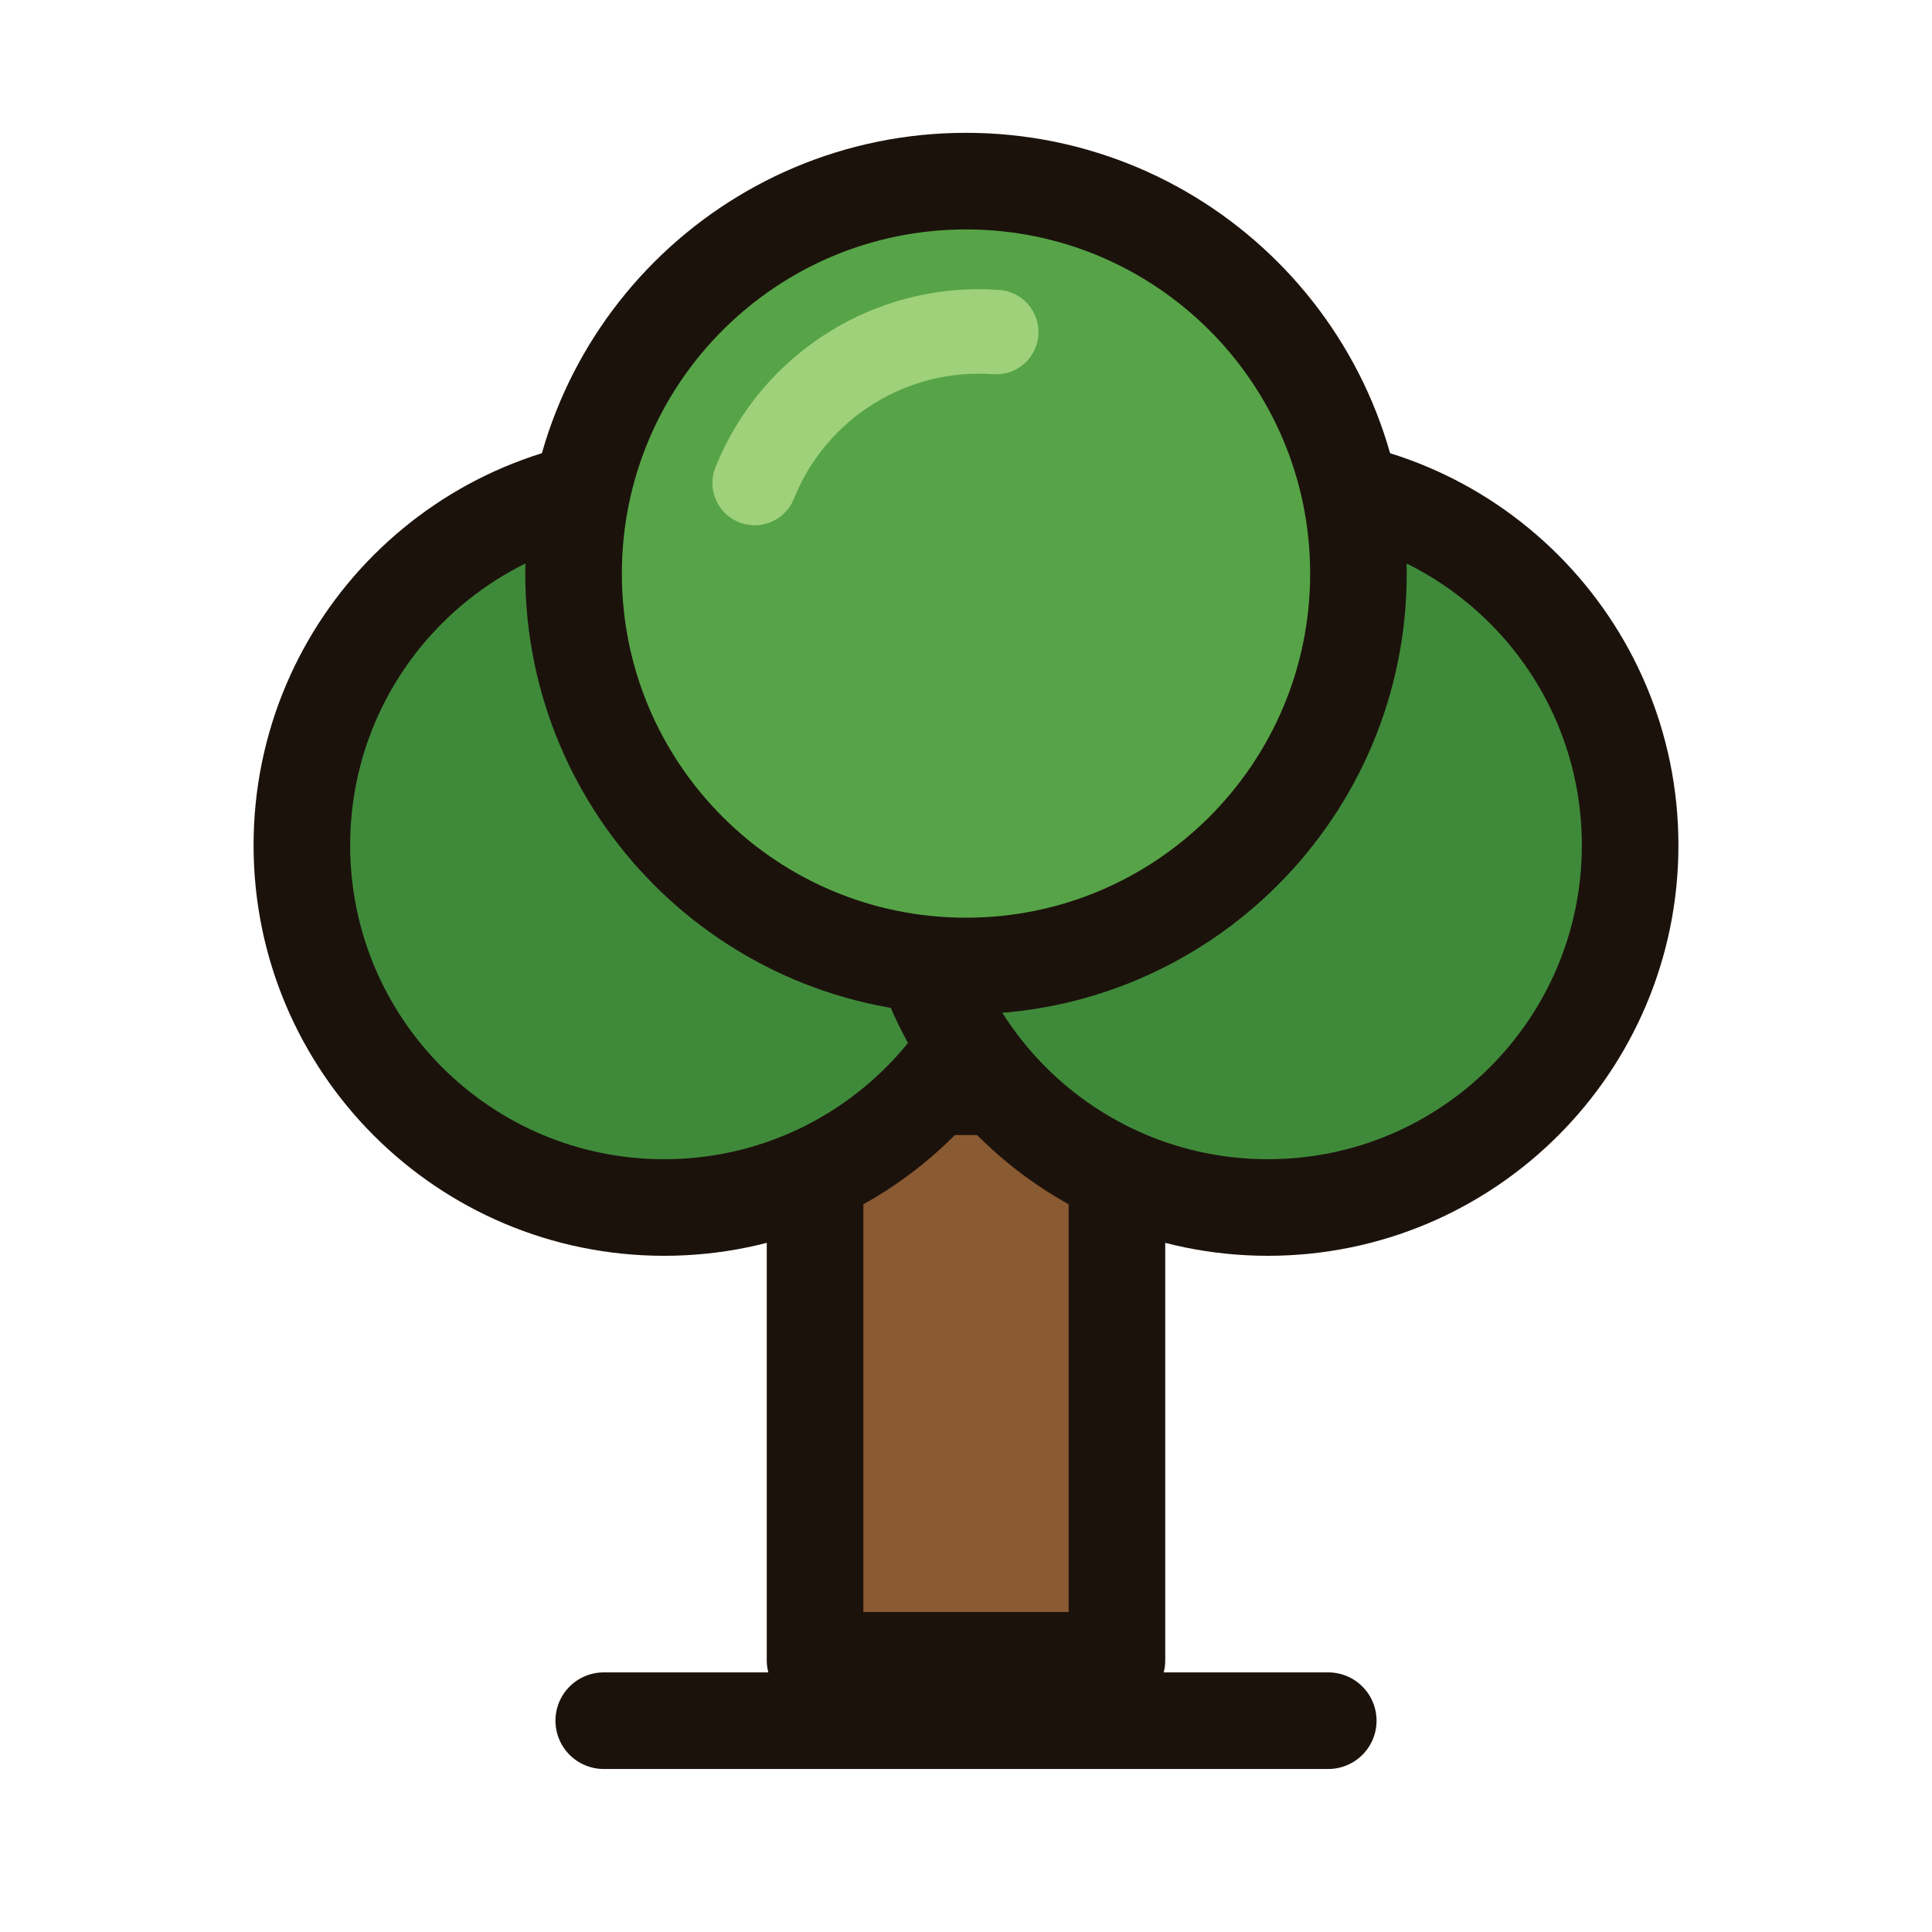
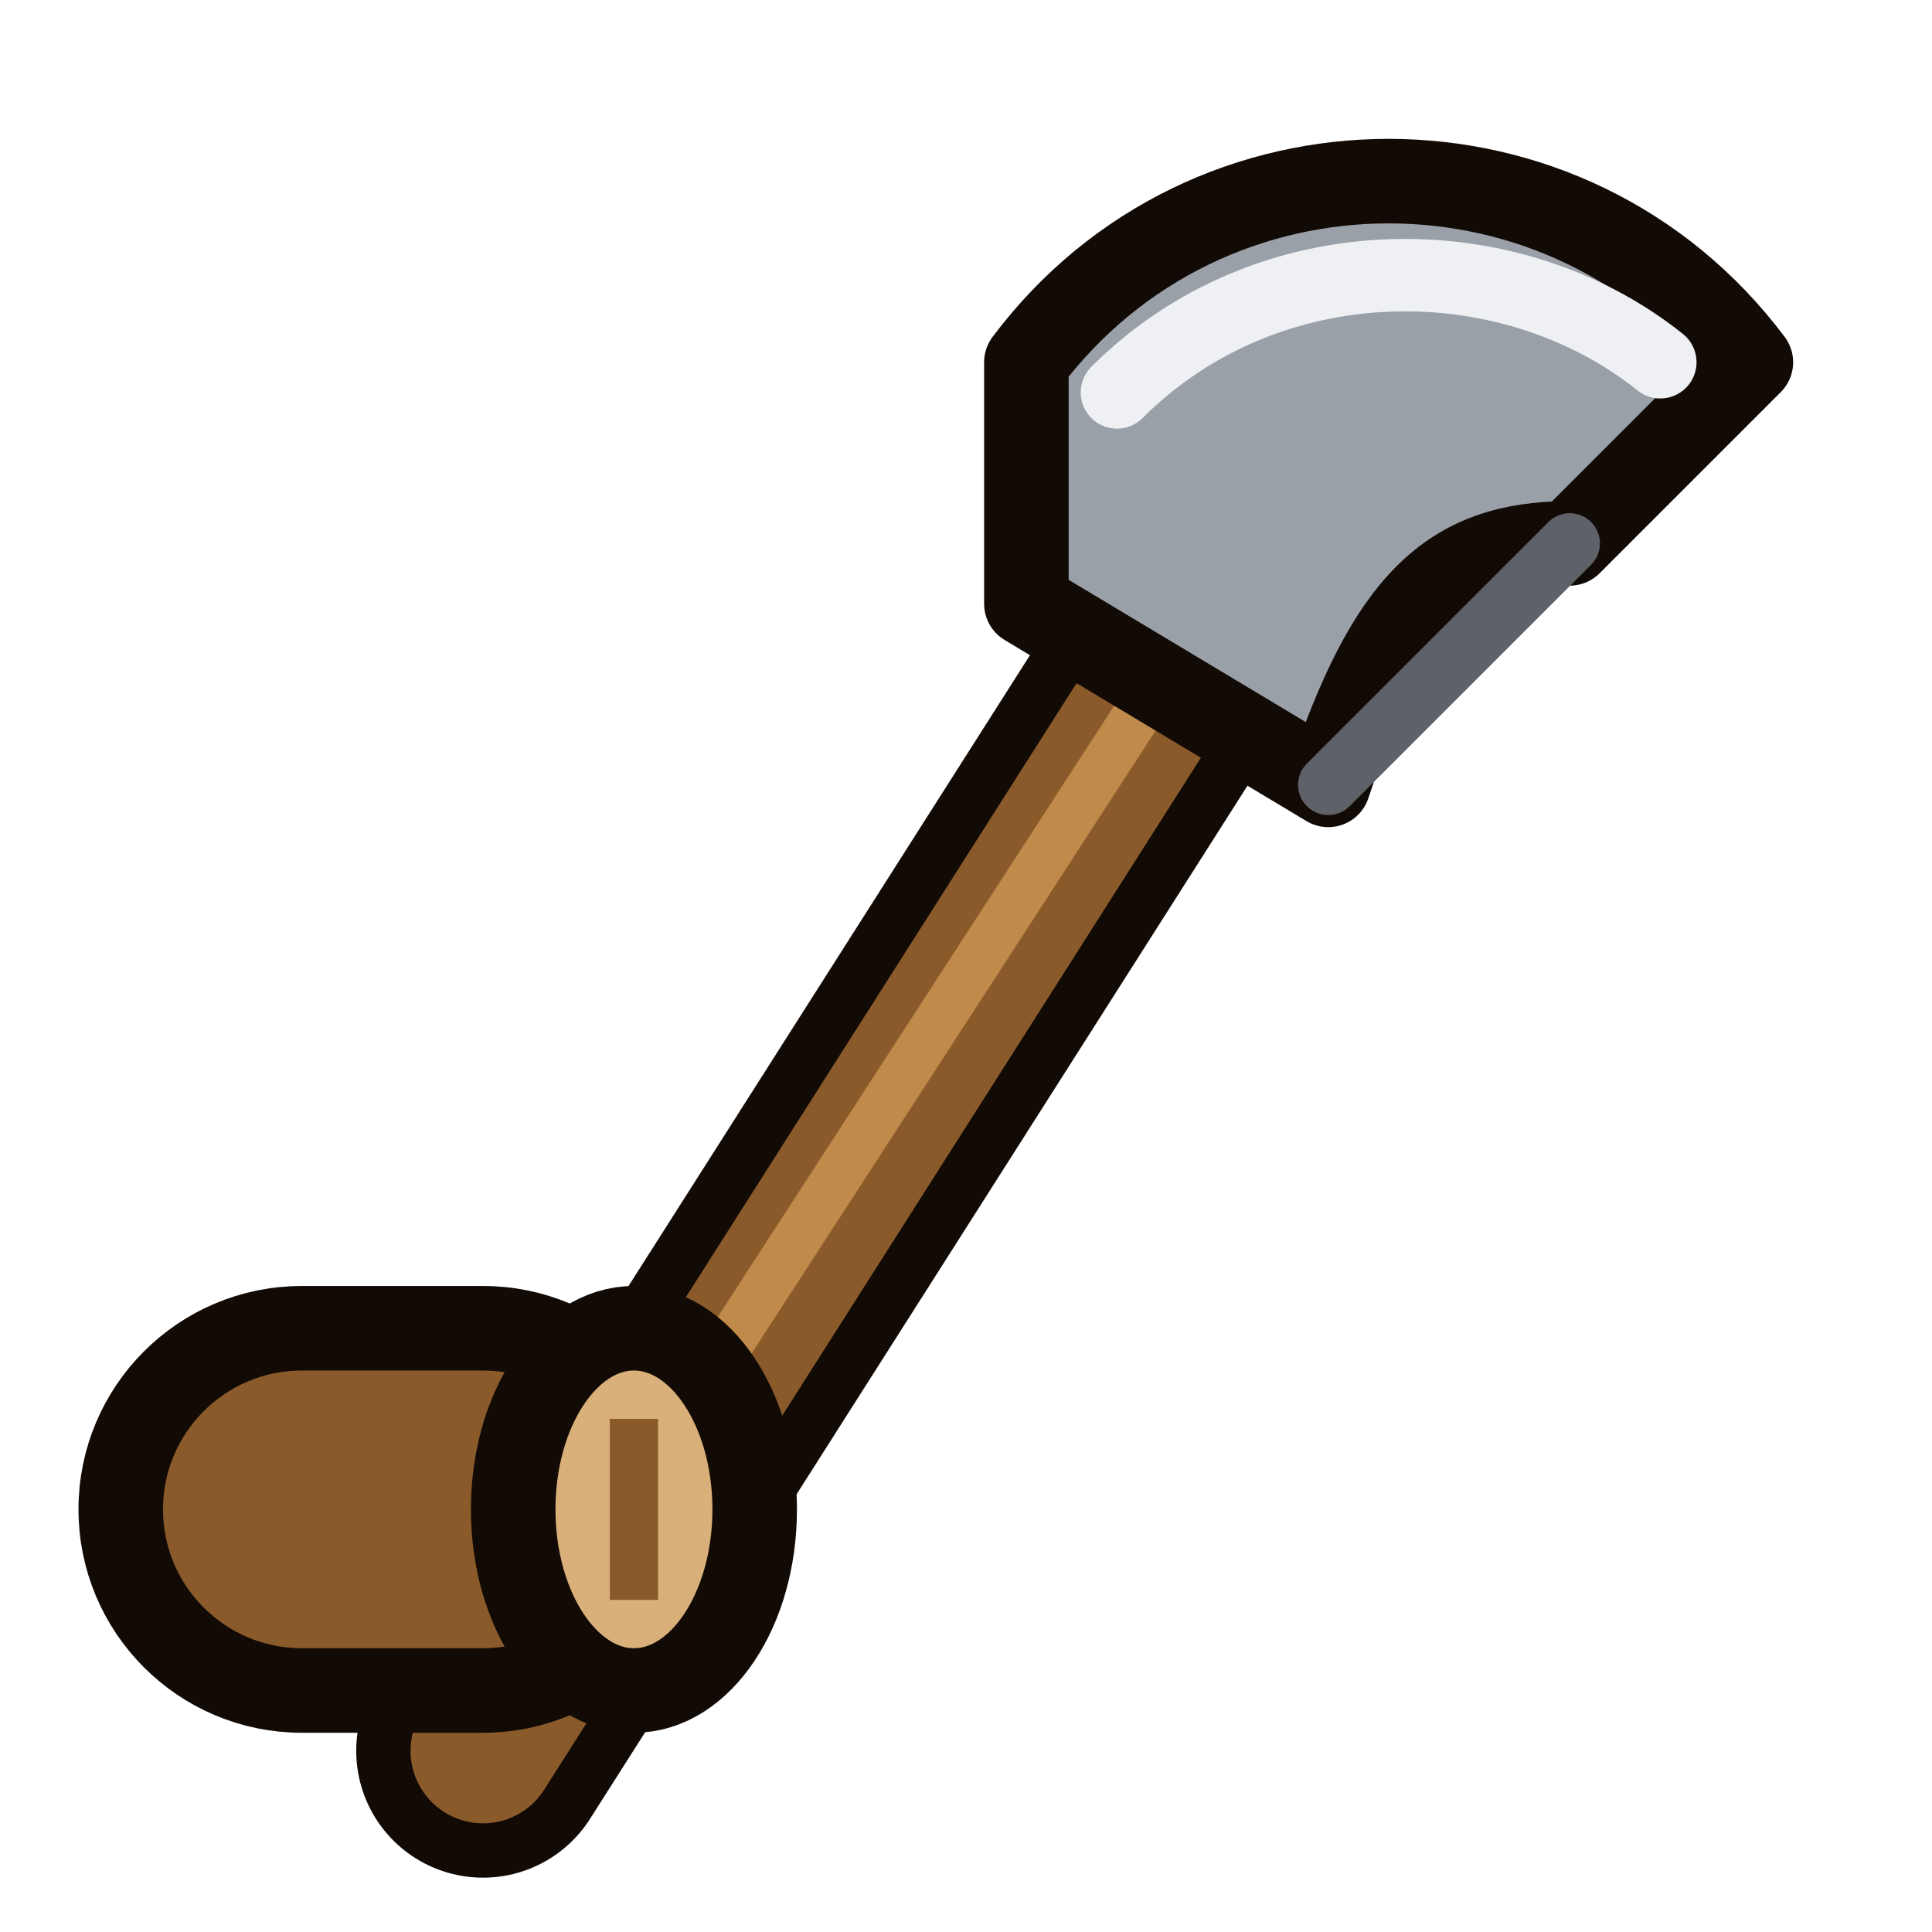
<svg xmlns="http://www.w3.org/2000/svg" viewBox="0 0 32 32" width="32" height="32">
-   <path d="M13.5 18h5v9.5h-5z" fill="#8a5a32" stroke="#1c120c" stroke-width="1.6" stroke-linejoin="round" stroke-linecap="round" />
-   <path d="M10 28.5h12" stroke="#1c120c" stroke-width="1.6" stroke-linejoin="round" stroke-linecap="round" fill="none" />
-   <circle cx="11" cy="14" r="6" fill="#3f8a3a" stroke="#1c120c" stroke-width="1.6" stroke-linejoin="round" stroke-linecap="round" />
-   <circle cx="21" cy="14" r="6" fill="#3f8a3a" stroke="#1c120c" stroke-width="1.6" stroke-linejoin="round" stroke-linecap="round" />
-   <circle cx="16" cy="9.5" r="6.5" fill="#56a447" stroke="#1c120c" stroke-width="1.6" stroke-linejoin="round" stroke-linecap="round" />
-   <path d="M12.5 8a4 4 0 0 1 4-2.5" stroke="#9fd17a" stroke-width="1.4" stroke-linecap="round" fill="none" />
+   <path d="M8 29L22 7" stroke="#120a05" stroke-width="4.2" stroke-linecap="round" fill="none" />
+   <path d="M8 29L22 7" stroke="#8a5a2b" stroke-width="2.4" stroke-linecap="round" fill="none" />
+   <path d="M9 27L21 8.5" stroke="#c08a4a" stroke-width=".8" stroke-linecap="round" fill="none" />
+   <path d="M17 6c3-4 9-4 12 0l-3 3c-2 0-3 1-4 4l-5-3z" fill="#9aa0a8" stroke="#120a05" stroke-width="1.4" stroke-linejoin="round" stroke-linecap="round" />
+   <path d="M18.5 6.5c2.5-2.5 6.5-2.5 9-.5" stroke="#eef0f3" stroke-width="1.2" stroke-linecap="round" fill="none" />
+   <path d="M22 13l4-4" stroke="#5e6168" stroke-width="1" stroke-linecap="round" fill="none" />
+   <rect x="2" y="22" width="9" height="6" rx="3" fill="#8a5a2b" stroke="#120a05" stroke-width="1.4" stroke-linejoin="round" stroke-linecap="round" />
+   <ellipse cx="10.5" cy="25" rx="2" ry="3" fill="#d9b07a" stroke="#120a05" stroke-width="1.4" stroke-linejoin="round" stroke-linecap="round" />
+   <path d="M10.5 23.5v3" stroke="#8a5a2b" stroke-width=".8" />
</svg>
